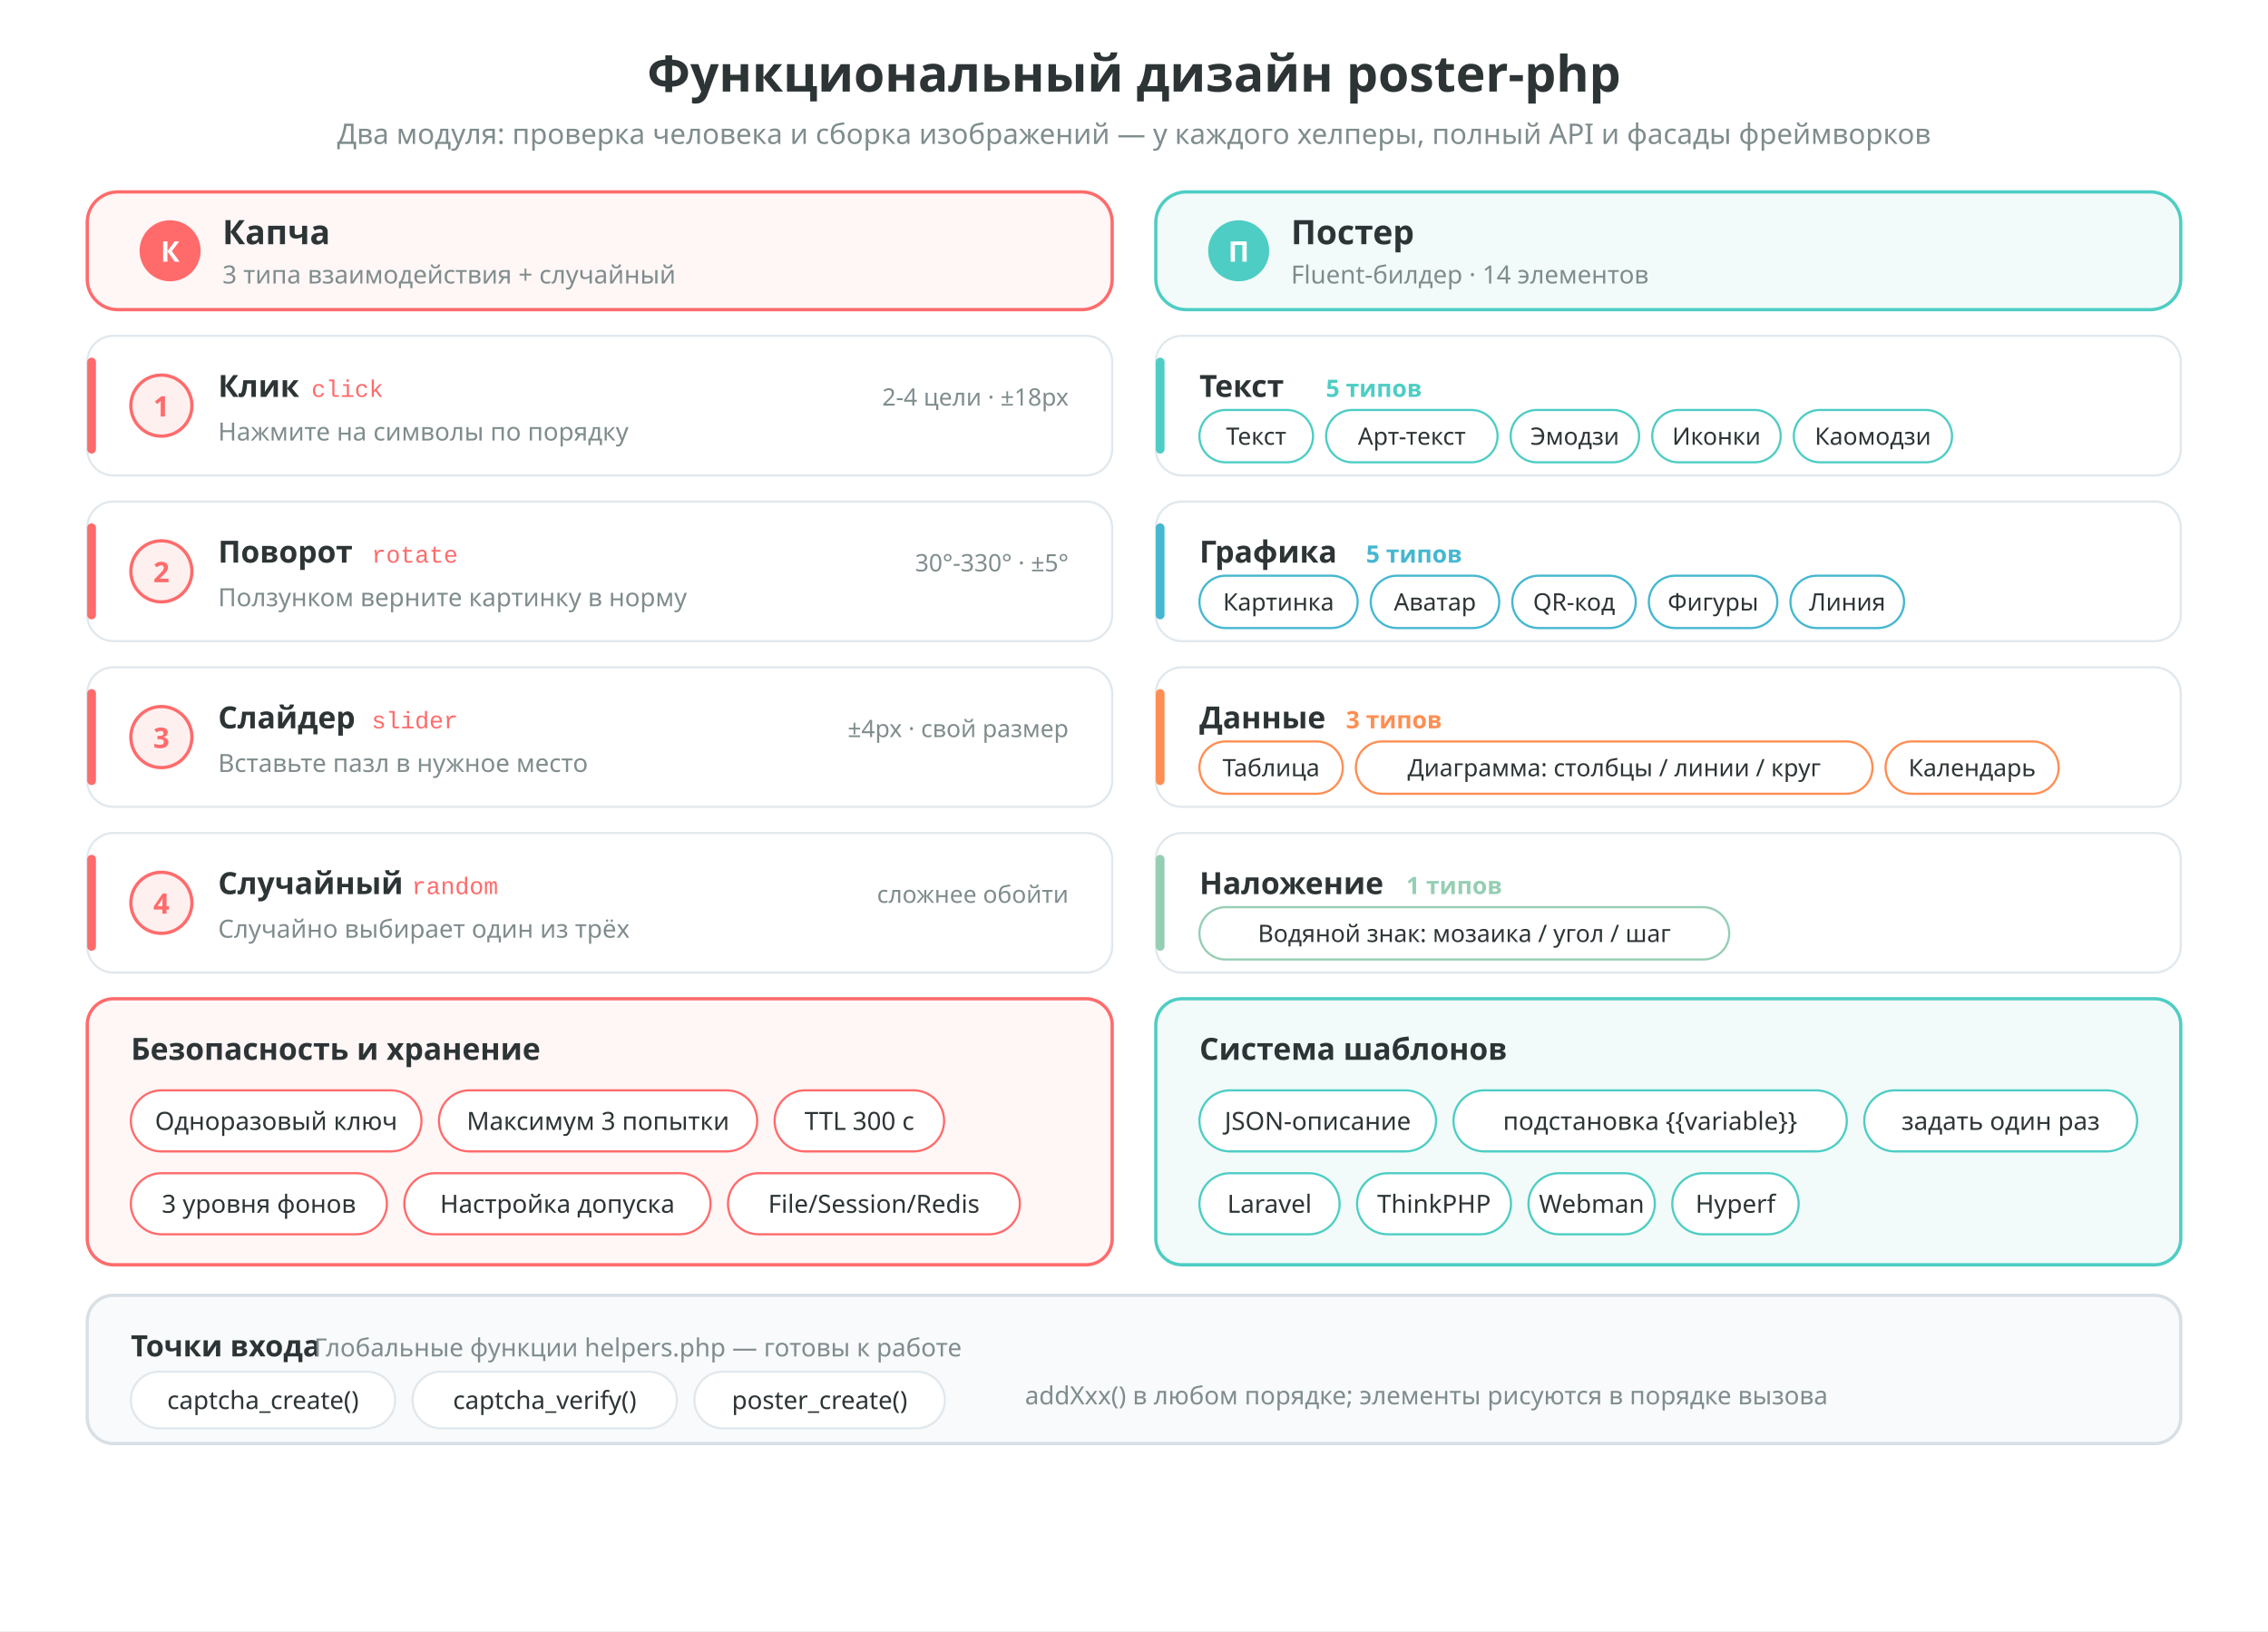
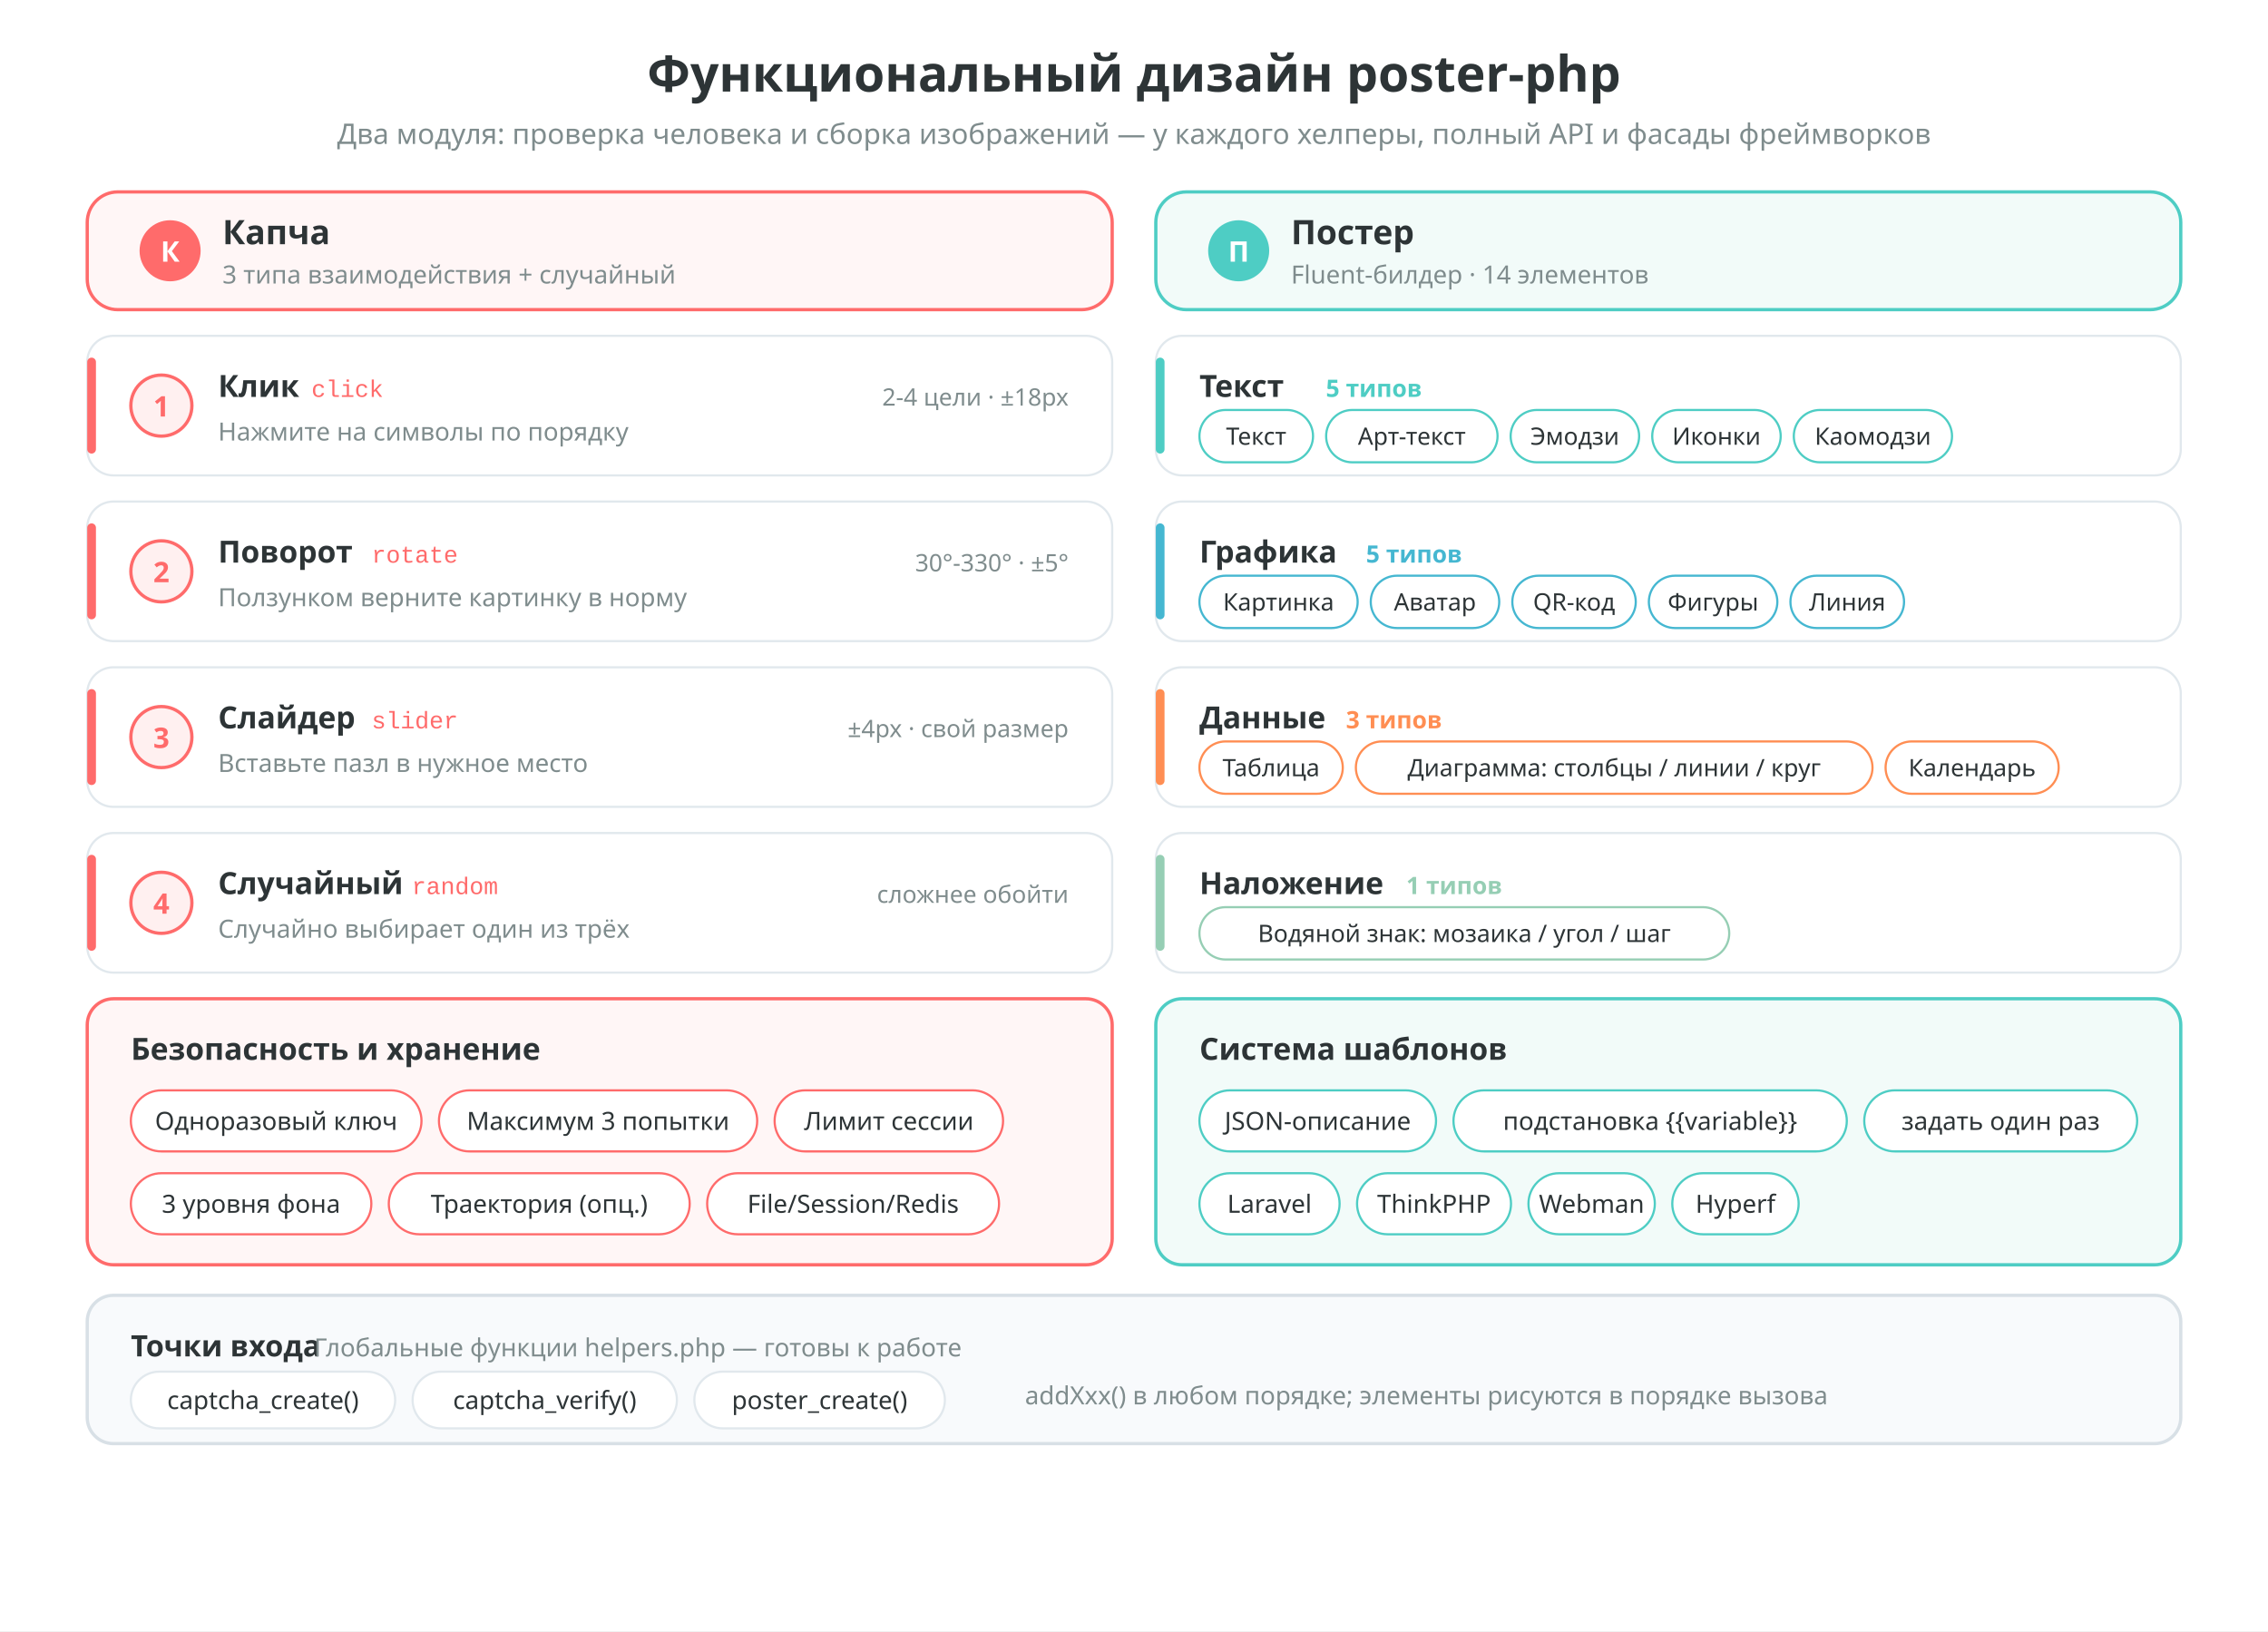
<svg xmlns="http://www.w3.org/2000/svg" viewBox="0 0 1040 748" width="1040" height="748" font-family="'PT Sans','Noto Sans',Arial,sans-serif" role="img" aria-label="Функциональный дизайн poster-php">
  <defs>
    <marker id="arrow" viewBox="0 0 10 10" refX="9" refY="5" markerWidth="6" markerHeight="6" orient="auto">
      <path d="M0 0L10 5L0 10Z" fill="#B2BEC3" />
    </marker>
  </defs>
  <rect width="1040" height="748" fill="#FFFFFF" />
  <text x="520" y="42" font-size="23" fill="#2D3436" font-weight="700" text-anchor="middle">Функциональный дизайн poster-php</text>
  <text x="520" y="66" font-size="13" fill="#7F8C8D" text-anchor="middle">Два модуля: проверка человека и сборка изображений — у каждого хелперы, полный API и фасады фреймворков</text>
  <rect x="40" y="88" width="470" height="54" rx="14" fill="#FFF6F6" stroke="#FF6B6B" stroke-width="1.5" />
  <circle cx="78" cy="115" r="14" fill="#FF6B6B" />
  <text x="78" y="120" font-size="13" fill="#FFFFFF" font-weight="700" text-anchor="middle">К</text>
  <text x="102" y="112" font-size="15.5" fill="#2D3436" font-weight="700">Капча</text>
  <text x="102" y="130" font-size="11.5" fill="#7F8C8D">3 типа взаимодействия + случайный</text>
  <rect x="530" y="88" width="470" height="54" rx="14" fill="#F2FBF9" stroke="#4ECDC4" stroke-width="1.5" />
  <circle cx="568" cy="115" r="14" fill="#4ECDC4" />
  <text x="568" y="120" font-size="13" fill="#FFFFFF" font-weight="700" text-anchor="middle">П</text>
  <text x="592" y="112" font-size="15.5" fill="#2D3436" font-weight="700">Постер</text>
  <text x="592" y="130" font-size="11.5" fill="#7F8C8D">Fluent-билдер · 14 элементов</text>
  <rect x="40" y="154" width="470" height="64" rx="12" fill="#FFFFFF" stroke="#E1E8ED" stroke-width="1" />
  <rect x="40" y="164" width="4" height="44" rx="2" fill="#FF6B6B" />
  <circle cx="74" cy="186" r="14" fill="#FFF0F0" stroke="#FF6B6B" stroke-width="1.5" />
  <text x="74" y="191" font-size="13" fill="#FF6B6B" font-weight="700" text-anchor="middle">1</text>
  <text x="100" y="182" font-size="14" fill="#2D3436" font-weight="600">Клик</text>
  <text x="142.8" y="182" font-size="11" fill="#FF6B6B" font-family="'SFMono-Regular',Consolas,'Liberation Mono',Menlo,monospace">click</text>
  <text x="100" y="202" font-size="11.5" fill="#7F8C8D">Нажмите на символы по порядку</text>
  <text x="490" y="186" font-size="11" fill="#7F8C8D" text-anchor="end">2-4 цели · ±18px</text>
  <rect x="40" y="230" width="470" height="64" rx="12" fill="#FFFFFF" stroke="#E1E8ED" stroke-width="1" />
  <rect x="40" y="240" width="4" height="44" rx="2" fill="#FF6B6B" />
  <circle cx="74" cy="262" r="14" fill="#FFF0F0" stroke="#FF6B6B" stroke-width="1.5" />
  <text x="74" y="267" font-size="13" fill="#FF6B6B" font-weight="700" text-anchor="middle">2</text>
  <text x="100" y="258" font-size="14" fill="#2D3436" font-weight="600">Поворот</text>
  <text x="170.41" y="258" font-size="11" fill="#FF6B6B" font-family="'SFMono-Regular',Consolas,'Liberation Mono',Menlo,monospace">rotate</text>
  <text x="100" y="278" font-size="11.5" fill="#7F8C8D">Ползунком верните картинку в норму</text>
  <text x="490" y="262" font-size="11" fill="#7F8C8D" text-anchor="end">30°-330° · ±5°</text>
  <rect x="40" y="306" width="470" height="64" rx="12" fill="#FFFFFF" stroke="#E1E8ED" stroke-width="1" />
  <rect x="40" y="316" width="4" height="44" rx="2" fill="#FF6B6B" />
  <circle cx="74" cy="338" r="14" fill="#FFF0F0" stroke="#FF6B6B" stroke-width="1.5" />
  <text x="74" y="343" font-size="13" fill="#FF6B6B" font-weight="700" text-anchor="middle">3</text>
  <text x="100" y="334" font-size="14" fill="#2D3436" font-weight="600">Слайдер</text>
  <text x="170.41" y="334" font-size="11" fill="#FF6B6B" font-family="'SFMono-Regular',Consolas,'Liberation Mono',Menlo,monospace">slider</text>
  <text x="100" y="354" font-size="11.5" fill="#7F8C8D">Вставьте пазл в нужное место</text>
  <text x="490" y="338" font-size="11" fill="#7F8C8D" text-anchor="end">±4px · свой размер</text>
  <rect x="40" y="382" width="470" height="64" rx="12" fill="#FFFFFF" stroke="#E1E8ED" stroke-width="1" />
  <rect x="40" y="392" width="4" height="44" rx="2" fill="#FF6B6B" />
  <circle cx="74" cy="414" r="14" fill="#FFF0F0" stroke="#FF6B6B" stroke-width="1.5" />
  <text x="74" y="419" font-size="13" fill="#FF6B6B" font-weight="700" text-anchor="middle">4</text>
  <text x="100" y="410" font-size="14" fill="#2D3436" font-weight="600">Случайный</text>
  <text x="188.81" y="410" font-size="11" fill="#FF6B6B" font-family="'SFMono-Regular',Consolas,'Liberation Mono',Menlo,monospace">random</text>
  <text x="100" y="430" font-size="11.5" fill="#7F8C8D">Случайно выбирает один из трёх</text>
  <text x="490" y="414" font-size="11" fill="#7F8C8D" text-anchor="end">сложнее обойти</text>
  <rect x="40" y="458" width="470" height="122" rx="12" fill="#FFF6F6" stroke="#FF6B6B" stroke-width="1.5" />
  <text x="60" y="486" font-size="14" fill="#2D3436" font-weight="700">Безопасность и хранение</text>
  <rect x="60" y="500" width="133.28" height="28" rx="14" fill="#FFFFFF" stroke="#FF6B6B" stroke-width="1" />
  <text x="126.64" y="518.14" font-size="11.5" fill="#2D3436" text-anchor="middle">Одноразовый ключ</text>
  <rect x="201.28" y="500" width="145.93" height="28" rx="14" fill="#FFFFFF" stroke="#FF6B6B" stroke-width="1" />
  <text x="274.24" y="518.14" font-size="11.5" fill="#2D3436" text-anchor="middle">Максимум 3 попытки</text>
-   <rect x="355.2" y="500" width="77.73" height="28" rx="14" fill="#FFFFFF" stroke="#FF6B6B" stroke-width="1" />
-   <text x="394.07" y="518.14" font-size="11.5" fill="#2D3436" text-anchor="middle">TTL 300 с</text>
-   <rect x="60" y="538" width="117.41" height="28" rx="14" fill="#FFFFFF" stroke="#FF6B6B" stroke-width="1" />
-   <text x="118.7" y="556.14" font-size="11.5" fill="#2D3436" text-anchor="middle">3 уровня фонов</text>
-   <rect x="185.41" y="538" width="140.41" height="28" rx="14" fill="#FFFFFF" stroke="#FF6B6B" stroke-width="1" />
-   <text x="255.61" y="556.14" font-size="11.5" fill="#2D3436" text-anchor="middle">Настройка допуска</text>
-   <rect x="333.81" y="538" width="133.85" height="28" rx="14" fill="#FFFFFF" stroke="#FF6B6B" stroke-width="1" />
-   <text x="400.74" y="556.14" font-size="11.5" fill="#2D3436" text-anchor="middle">File/Session/Redis</text>
+   <rect x="355.2" y="500" width="104.76" height="28" rx="14" fill="#FFFFFF" stroke="#FF6B6B" stroke-width="1" />
+   <text x="407.58" y="518.14" font-size="11.5" fill="#2D3436" text-anchor="middle">Лимит сессии</text>
+   <rect x="60" y="538" width="110.28" height="28" rx="14" fill="#FFFFFF" stroke="#FF6B6B" stroke-width="1" />
+   <text x="115.14" y="556.14" font-size="11.5" fill="#2D3436" text-anchor="middle">3 уровня фона</text>
+   <rect x="178.28" y="538" width="137.99" height="28" rx="14" fill="#FFFFFF" stroke="#FF6B6B" stroke-width="1" />
+   <text x="247.27" y="556.14" font-size="11.5" fill="#2D3436" text-anchor="middle">Траектория (опц.)</text>
+   <rect x="324.27" y="538" width="133.85" height="28" rx="14" fill="#FFFFFF" stroke="#FF6B6B" stroke-width="1" />
+   <text x="391.19" y="556.14" font-size="11.5" fill="#2D3436" text-anchor="middle">File/Session/Redis</text>
  <rect x="530" y="154" width="470" height="64" rx="12" fill="#FFFFFF" stroke="#E1E8ED" stroke-width="1" />
  <rect x="530" y="164" width="4" height="44" rx="2" fill="#4ECDC4" />
  <text x="550" y="182" font-size="14" fill="#2D3436" font-weight="600">Текст</text>
  <text x="608" y="182" font-size="11" fill="#4ECDC4" font-weight="700">5 типов</text>
  <rect x="550" y="188" width="52.1" height="24" rx="12" fill="#FFFFFF" stroke="#4ECDC4" stroke-width="1" />
  <text x="576.05" y="203.96" font-size="11" fill="#2D3436" text-anchor="middle">Текст</text>
  <rect x="608.1" y="188" width="78.61" height="24" rx="12" fill="#FFFFFF" stroke="#4ECDC4" stroke-width="1" />
  <text x="647.41" y="203.96" font-size="11" fill="#2D3436" text-anchor="middle">Арт-текст</text>
  <rect x="692.71" y="188" width="58.92" height="24" rx="12" fill="#FFFFFF" stroke="#4ECDC4" stroke-width="1" />
  <text x="722.17" y="203.96" font-size="11" fill="#2D3436" text-anchor="middle">Эмодзи</text>
  <rect x="757.63" y="188" width="58.92" height="24" rx="12" fill="#FFFFFF" stroke="#4ECDC4" stroke-width="1" />
  <text x="787.09" y="203.96" font-size="11" fill="#2D3436" text-anchor="middle">Иконки</text>
  <rect x="822.55" y="188" width="72.56" height="24" rx="12" fill="#FFFFFF" stroke="#4ECDC4" stroke-width="1" />
  <text x="858.83" y="203.96" font-size="11" fill="#2D3436" text-anchor="middle">Каомодзи</text>
  <rect x="530" y="230" width="470" height="64" rx="12" fill="#FFFFFF" stroke="#E1E8ED" stroke-width="1" />
  <rect x="530" y="240" width="4" height="44" rx="2" fill="#45B7D1" />
  <text x="550" y="258" font-size="14" fill="#2D3436" font-weight="600">Графика</text>
  <text x="626.41" y="258" font-size="11" fill="#45B7D1" font-weight="700">5 типов</text>
  <rect x="550" y="264" width="72.56" height="24" rx="12" fill="#FFFFFF" stroke="#45B7D1" stroke-width="1" />
  <text x="586.28" y="279.96" font-size="11" fill="#2D3436" text-anchor="middle">Картинка</text>
  <rect x="628.56" y="264" width="58.92" height="24" rx="12" fill="#FFFFFF" stroke="#45B7D1" stroke-width="1" />
  <text x="658.02" y="279.96" font-size="11" fill="#2D3436" text-anchor="middle">Аватар</text>
  <rect x="693.48" y="264" width="56.61" height="24" rx="12" fill="#FFFFFF" stroke="#45B7D1" stroke-width="1" />
  <text x="721.79" y="279.96" font-size="11" fill="#2D3436" text-anchor="middle">QR-код</text>
  <rect x="756.09" y="264" width="58.92" height="24" rx="12" fill="#FFFFFF" stroke="#45B7D1" stroke-width="1" />
  <text x="785.55" y="279.96" font-size="11" fill="#2D3436" text-anchor="middle">Фигуры</text>
  <rect x="821.01" y="264" width="52.1" height="24" rx="12" fill="#FFFFFF" stroke="#45B7D1" stroke-width="1" />
  <text x="847.06" y="279.96" font-size="11" fill="#2D3436" text-anchor="middle">Линия</text>
  <rect x="530" y="306" width="470" height="64" rx="12" fill="#FFFFFF" stroke="#E1E8ED" stroke-width="1" />
  <rect x="530" y="316" width="4" height="44" rx="2" fill="#FF8E53" />
  <text x="550" y="334" font-size="14" fill="#2D3436" font-weight="600">Данные</text>
  <text x="617.2" y="334" font-size="11" fill="#FF8E53" font-weight="700">3 типов</text>
  <rect x="550" y="340" width="65.74" height="24" rx="12" fill="#FFFFFF" stroke="#FF8E53" stroke-width="1" />
  <text x="582.87" y="355.96" font-size="11" fill="#2D3436" text-anchor="middle">Таблица</text>
  <rect x="621.74" y="340" width="236.9" height="24" rx="12" fill="#FFFFFF" stroke="#FF8E53" stroke-width="1" />
  <text x="740.19" y="355.96" font-size="11" fill="#2D3436" text-anchor="middle">Диаграмма: столбцы / линии / круг</text>
  <rect x="864.64" y="340" width="79.38" height="24" rx="12" fill="#FFFFFF" stroke="#FF8E53" stroke-width="1" />
  <text x="904.33" y="355.96" font-size="11" fill="#2D3436" text-anchor="middle">Календарь</text>
  <rect x="530" y="382" width="470" height="64" rx="12" fill="#FFFFFF" stroke="#E1E8ED" stroke-width="1" />
  <rect x="530" y="392" width="4" height="44" rx="2" fill="#96CEB4" />
  <text x="550" y="410" font-size="14" fill="#2D3436" font-weight="600">Наложение</text>
  <text x="644.81" y="410" font-size="11" fill="#96CEB4" font-weight="700">1 типов</text>
  <rect x="550" y="416" width="242.95" height="24" rx="12" fill="#FFFFFF" stroke="#96CEB4" stroke-width="1" />
  <text x="671.48" y="431.96" font-size="11" fill="#2D3436" text-anchor="middle">Водяной знак: мозаика / угол / шаг</text>
  <rect x="530" y="458" width="470" height="122" rx="12" fill="#F2FBF9" stroke="#4ECDC4" stroke-width="1.5" />
  <text x="550" y="486" font-size="14" fill="#2D3436" font-weight="700">Система шаблонов</text>
  <rect x="550" y="500" width="108.5" height="28" rx="14" fill="#FFFFFF" stroke="#4ECDC4" stroke-width="1" />
  <text x="604.25" y="518.13" font-size="11.48" fill="#2D3436" text-anchor="middle">JSON-описание</text>
  <rect x="666.5" y="500" width="180.36" height="28" rx="14" fill="#FFFFFF" stroke="#4ECDC4" stroke-width="1" />
  <text x="756.68" y="518.13" font-size="11.48" fill="#2D3436" text-anchor="middle">подстановка {{variable}}</text>
  <rect x="854.86" y="500" width="125.14" height="28" rx="14" fill="#FFFFFF" stroke="#4ECDC4" stroke-width="1" />
  <text x="917.43" y="518.13" font-size="11.48" fill="#2D3436" text-anchor="middle">задать один раз</text>
  <rect x="550" y="538" width="64.28" height="28" rx="14" fill="#FFFFFF" stroke="#4ECDC4" stroke-width="1" />
  <text x="582.14" y="556.14" font-size="11.5" fill="#2D3436" text-anchor="middle">Laravel</text>
  <rect x="622.28" y="538" width="70.6" height="28" rx="14" fill="#FFFFFF" stroke="#4ECDC4" stroke-width="1" />
  <text x="657.58" y="556.14" font-size="11.5" fill="#2D3436" text-anchor="middle">ThinkPHP</text>
  <rect x="700.88" y="538" width="57.95" height="28" rx="14" fill="#FFFFFF" stroke="#4ECDC4" stroke-width="1" />
  <text x="729.85" y="556.14" font-size="11.5" fill="#2D3436" text-anchor="middle">Webman</text>
  <rect x="766.83" y="538" width="57.95" height="28" rx="14" fill="#FFFFFF" stroke="#4ECDC4" stroke-width="1" />
  <text x="795.8" y="556.14" font-size="11.5" fill="#2D3436" text-anchor="middle">Hyperf</text>
  <rect x="40" y="594" width="960" height="68" rx="12" fill="#F8FAFC" stroke="#D8E0E6" stroke-width="1.5" />
  <text x="60" y="622" font-size="13.5" fill="#2D3436" font-weight="700">Точки входа</text>
  <text x="144" y="622" font-size="11.5" fill="#7F8C8D">Глобальные функции helpers.php — готовы к работе</text>
  <rect x="60" y="629" width="121.2" height="26" rx="13" fill="#FFFFFF" stroke="#E1E8ED" stroke-width="1" />
  <text x="120.6" y="646.14" font-size="11.5" fill="#2D3436" text-anchor="middle">captcha_create()</text>
  <rect x="189.2" y="629" width="121.2" height="26" rx="13" fill="#FFFFFF" stroke="#E1E8ED" stroke-width="1" />
  <text x="249.8" y="646.14" font-size="11.5" fill="#2D3436" text-anchor="middle">captcha_verify()</text>
  <rect x="318.4" y="629" width="114.88" height="26" rx="13" fill="#FFFFFF" stroke="#E1E8ED" stroke-width="1" />
  <text x="375.84" y="646.14" font-size="11.5" fill="#2D3436" text-anchor="middle">poster_create()</text>
  <text x="470" y="644" font-size="11.5" fill="#7F8C8D">addXxx() в любом порядке; элементы рисуются в порядке вызова</text>
</svg>
